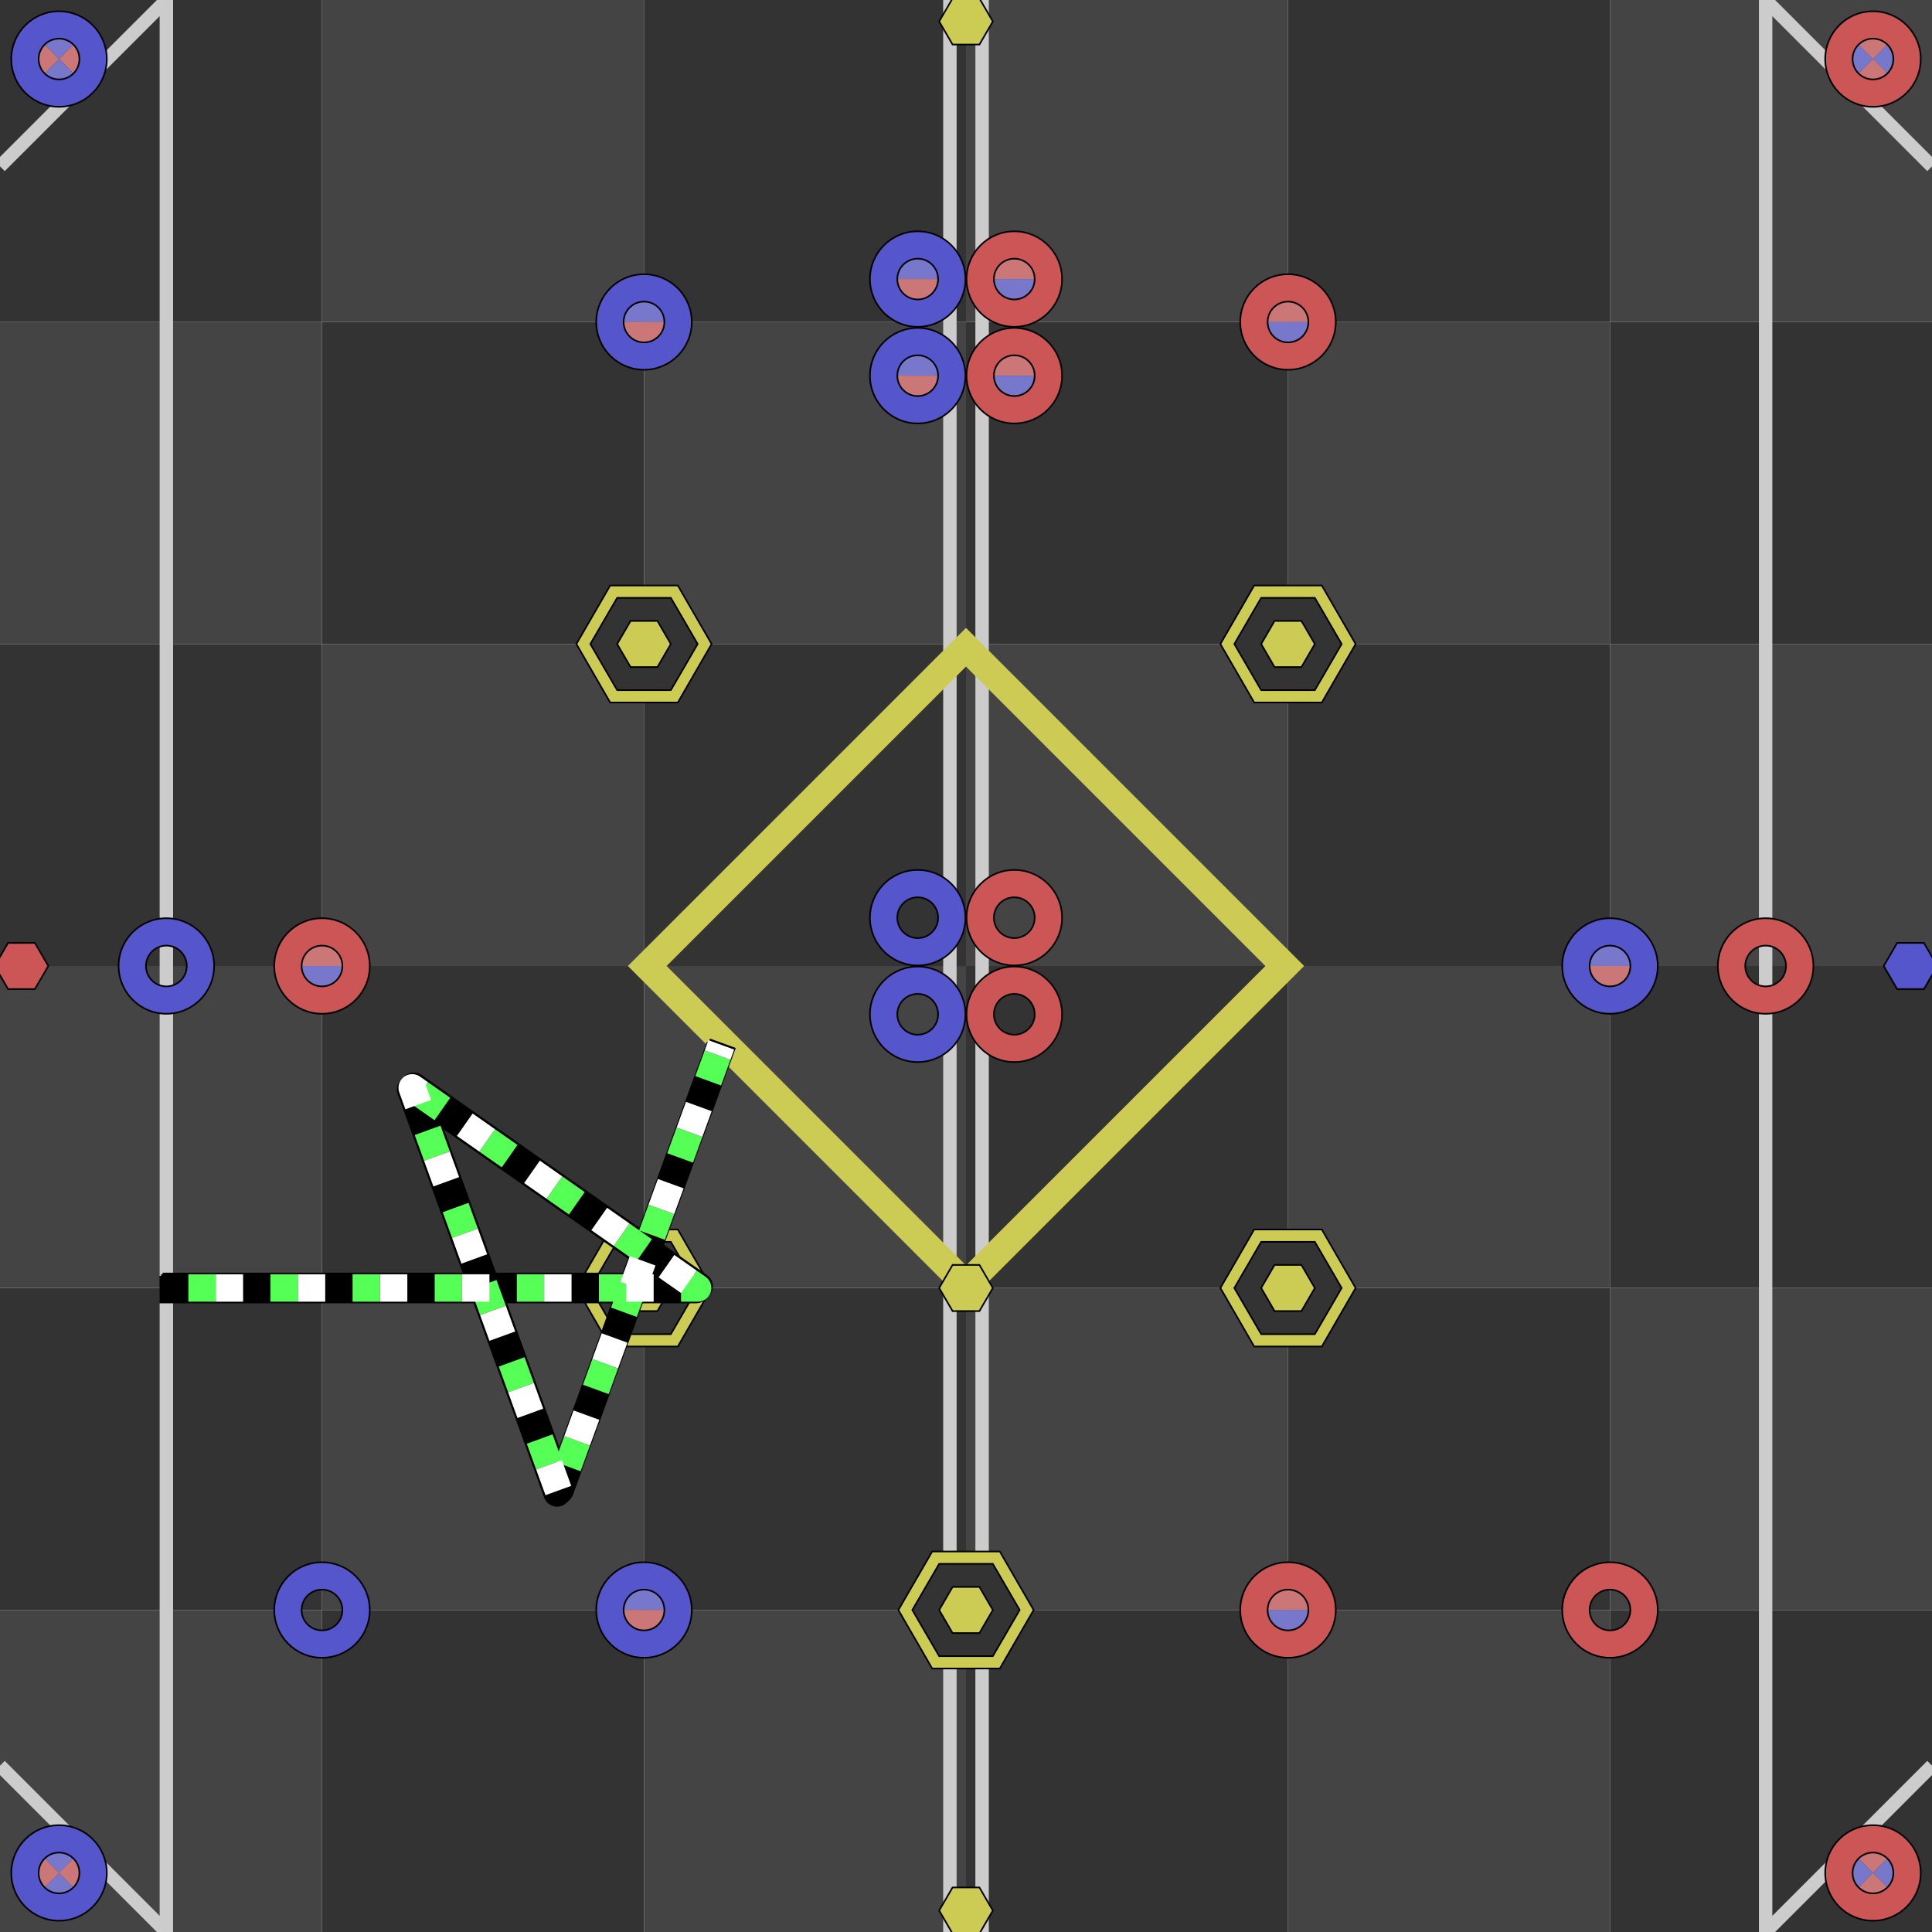
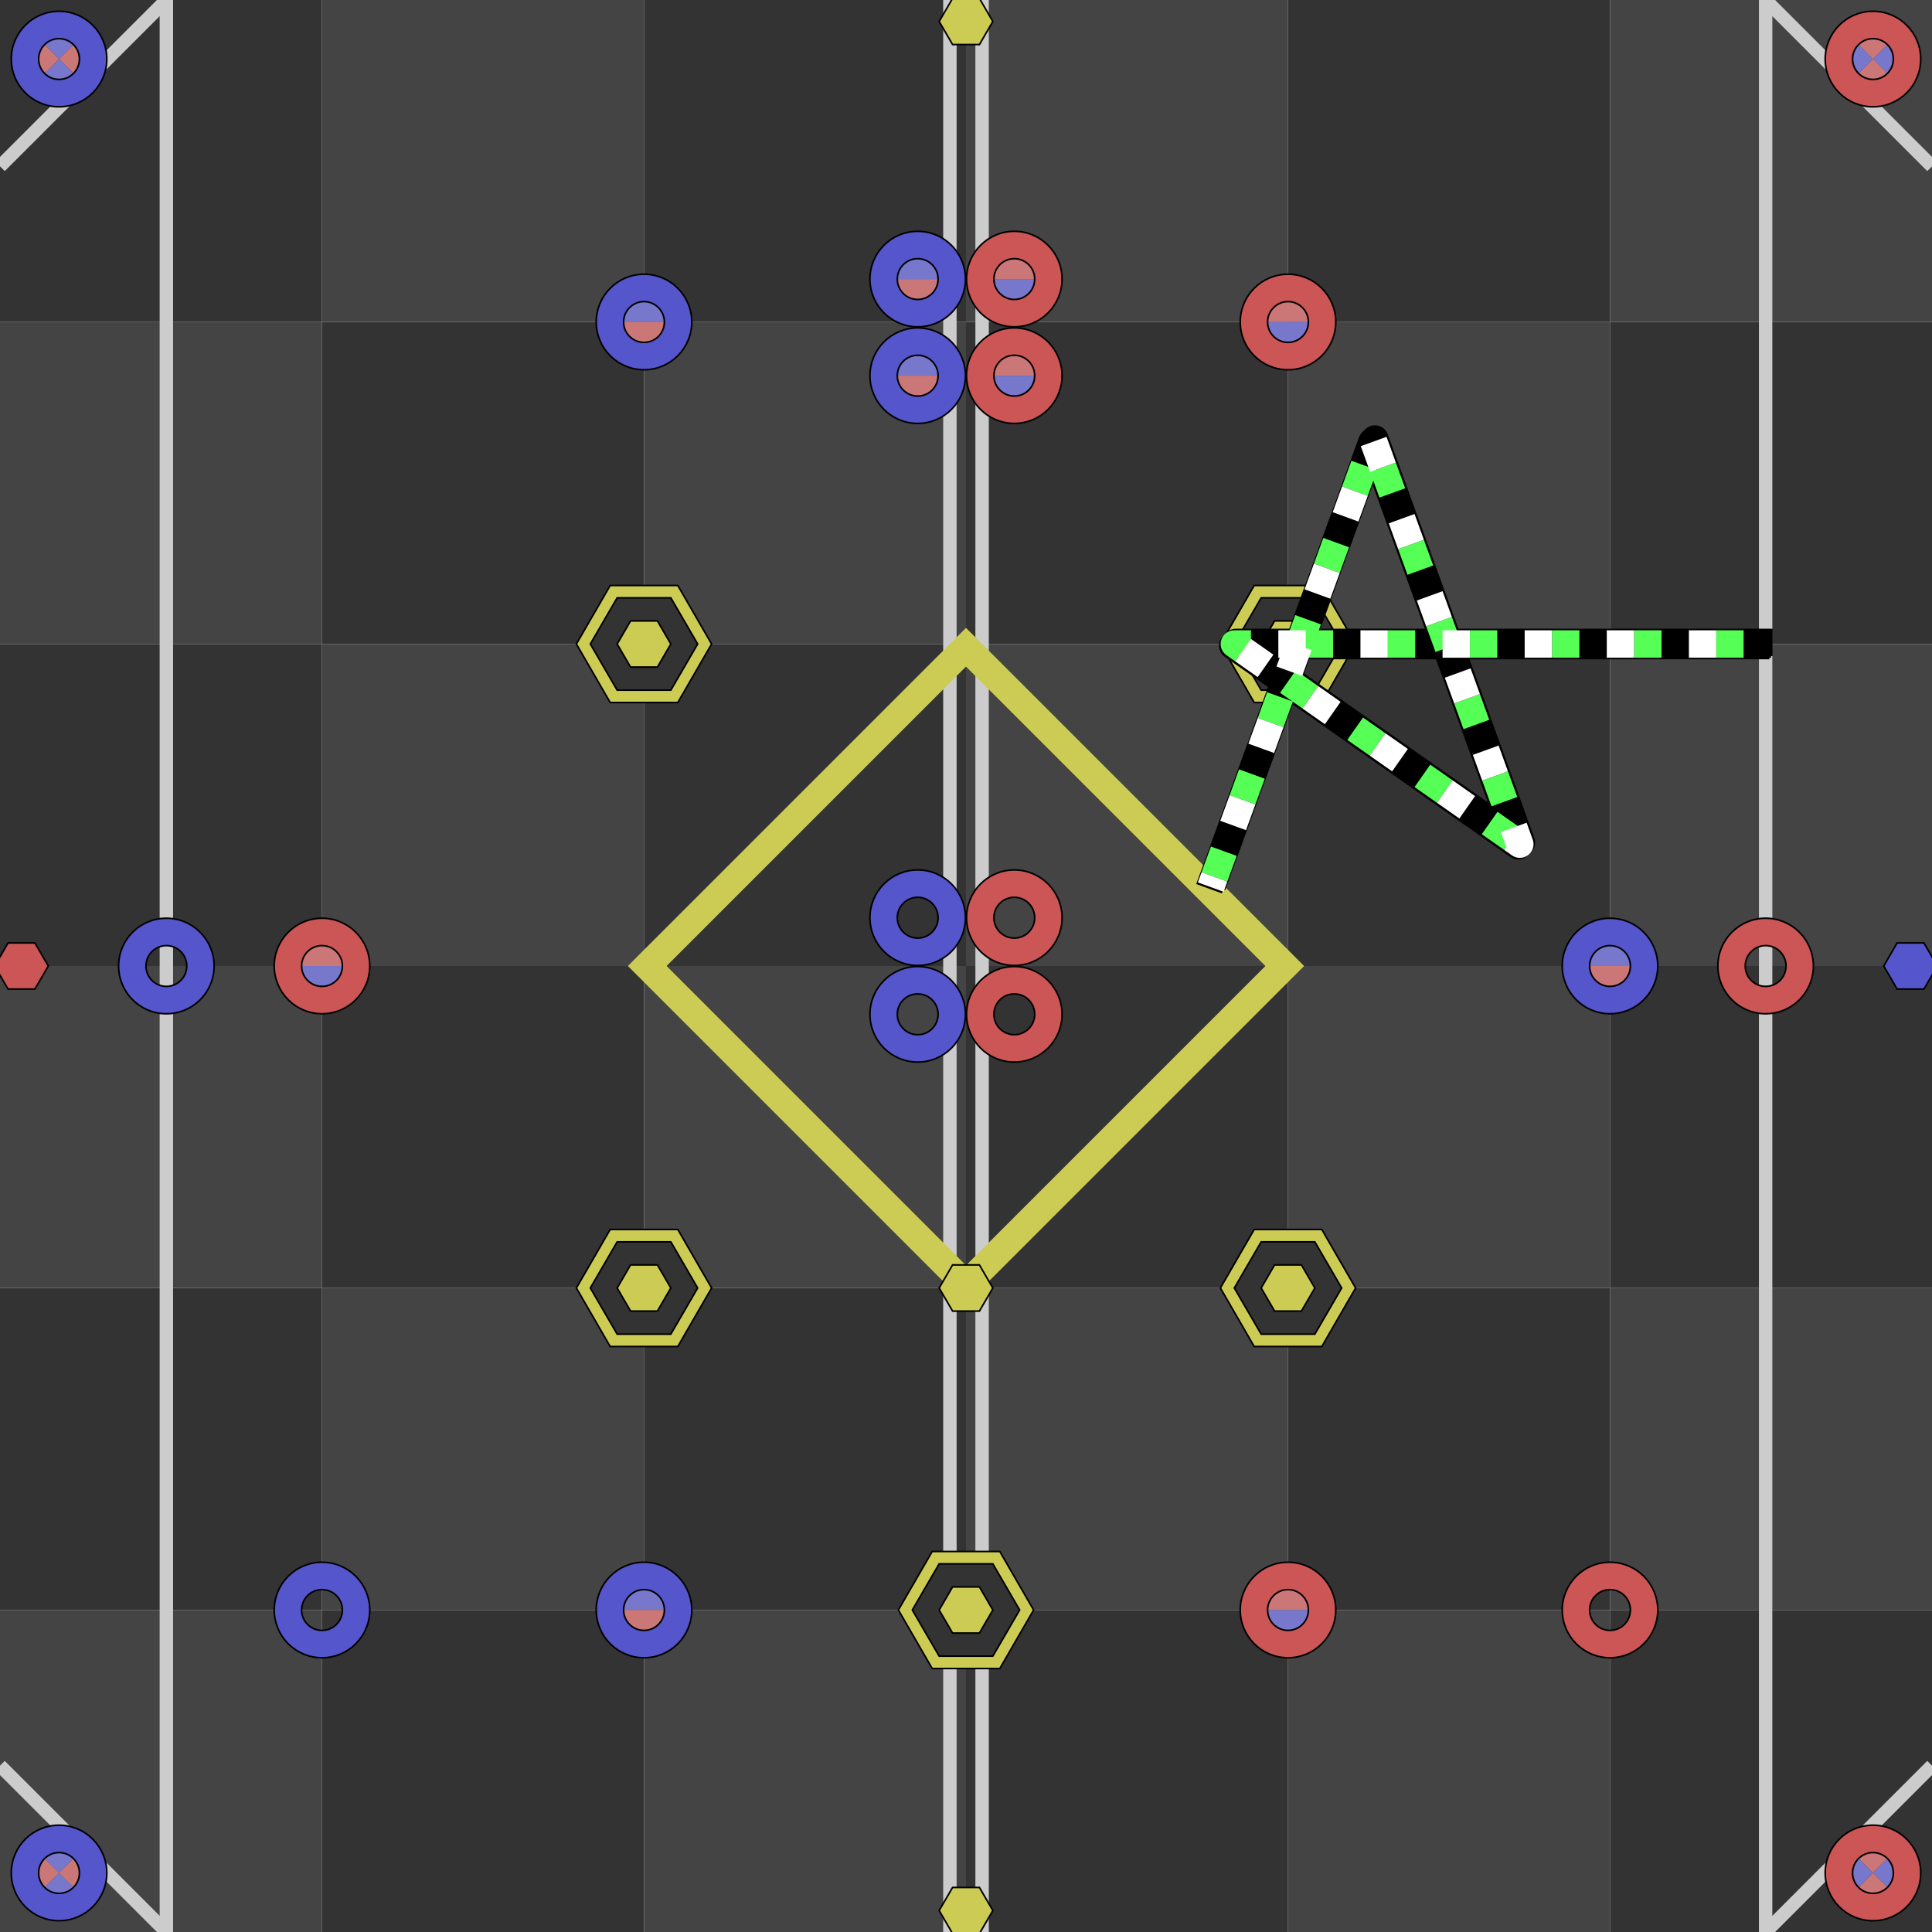
<svg xmlns="http://www.w3.org/2000/svg" version="1.1" width="600" height="600" viewBox="-1800 -1800 3600 3600">
  <g transform="scale(1, -1)">
    <rect x="-1800" y="-1800" width="600" height="600" fill="#444444" />
    <rect x="-1800" y="-1200" width="600" height="600" fill="#333333" />
    <rect x="-1800" y="-600" width="600" height="600" fill="#444444" />
    <rect x="-1800" y="0" width="600" height="600" fill="#333333" />
    <rect x="-1800" y="600" width="600" height="600" fill="#444444" />
    <rect x="-1800" y="1200" width="600" height="600" fill="#333333" />
    <rect x="-1200" y="-1800" width="600" height="600" fill="#333333" />
    <rect x="-1200" y="-1200" width="600" height="600" fill="#444444" />
    <rect x="-1200" y="-600" width="600" height="600" fill="#333333" />
    <rect x="-1200" y="0" width="600" height="600" fill="#444444" />
    <rect x="-1200" y="600" width="600" height="600" fill="#333333" />
    <rect x="-1200" y="1200" width="600" height="600" fill="#444444" />
    <rect x="-600" y="-1800" width="600" height="600" fill="#444444" />
    <rect x="-600" y="-1200" width="600" height="600" fill="#333333" />
    <rect x="-600" y="-600" width="600" height="600" fill="#444444" />
    <rect x="-600" y="0" width="600" height="600" fill="#333333" />
    <rect x="-600" y="600" width="600" height="600" fill="#444444" />
    <rect x="-600" y="1200" width="600" height="600" fill="#333333" />
    <rect x="0" y="-1800" width="600" height="600" fill="#333333" />
    <rect x="0" y="-1200" width="600" height="600" fill="#444444" />
    <rect x="0" y="-600" width="600" height="600" fill="#333333" />
    <rect x="0" y="0" width="600" height="600" fill="#444444" />
    <rect x="0" y="600" width="600" height="600" fill="#333333" />
    <rect x="0" y="1200" width="600" height="600" fill="#444444" />
    <rect x="600" y="-1800" width="600" height="600" fill="#444444" />
    <rect x="600" y="-1200" width="600" height="600" fill="#333333" />
    <rect x="600" y="-600" width="600" height="600" fill="#444444" />
    <rect x="600" y="0" width="600" height="600" fill="#333333" />
    <rect x="600" y="600" width="600" height="600" fill="#444444" />
    <rect x="600" y="1200" width="600" height="600" fill="#333333" />
    <rect x="1200" y="-1800" width="600" height="600" fill="#333333" />
    <rect x="1200" y="-1200" width="600" height="600" fill="#444444" />
    <rect x="1200" y="-600" width="600" height="600" fill="#333333" />
    <rect x="1200" y="0" width="600" height="600" fill="#444444" />
    <rect x="1200" y="600" width="600" height="600" fill="#333333" />
    <rect x="1200" y="1200" width="600" height="600" fill="#444444" />
    <line x1="-1490" y1="-1800" x2="-1490" y2="1800" stroke="#cccccc" stroke-width="25" />
    <line x1="-30" y1="-1800" x2="-30" y2="1800" stroke="#cccccc" stroke-width="25" />
    <line x1="30" y1="-1800" x2="30" y2="1800" stroke="#cccccc" stroke-width="25" />
    <line x1="1490" y1="-1800" x2="1490" y2="1800" stroke="#cccccc" stroke-width="25" />
    <line x1="-1800" y1="-1490" x2="-1490" y2="-1800" stroke="#cccccc" stroke-width="25" />
    <line x1="1800" y1="-1490" x2="1490" y2="-1800" stroke="#cccccc" stroke-width="25" />
    <line x1="-1800" y1="1490" x2="-1490" y2="1800" stroke="#cccccc" stroke-width="25" />
    <line x1="1800" y1="1490" x2="1490" y2="1800" stroke="#cccccc" stroke-width="25" />
    <rect x="-420" y="-420" width="840" height="840" transform="rotate(45)" stroke="#cccc55" fill="none" stroke-width="51" />
    <polygon points="-1710,0 -1735,43 -1785,43 -1810,0 -1785,-43 -1735,-43" fill="#cc5555" stroke="#000000" stroke-width="3" />
    <polygon points="1810,0 1785,43 1735,43 1710,0 1735,-43 1785,-43" fill="#5555cc" stroke="#000000" stroke-width="3" />
    <polygon points="50,1760 25,1803 -25,1803 -50,1760 -25,1717 25,1717" fill="#cccc55" stroke="#000000" stroke-width="3" />
    <polygon points="50,-600 25,-557 -25,-557 -50,-600 -25,-643 25,-643" fill="#cccc55" stroke="#000000" stroke-width="3" />
    <polygon points="50,-1760 25,-1717 -25,-1717 -50,-1760 -25,-1803 25,-1803" fill="#cccc55" stroke="#000000" stroke-width="3" />
    <polygon points="-474,600 -537,709 -663,709 -726,600 -663,491 -537,491" fill="#cccc55" stroke="#000000" stroke-width="3" />
    <polygon points="-500,600 -550,686 -650,686 -700,600 -650,514 -550,514" fill="#333333" stroke="#000000" stroke-width="3" />
    <polygon points="-550,600 -575,643 -625,643 -650,600 -625,557 -575,557" fill="#cccc55" stroke="#000000" stroke-width="3" />
    <polygon points="726,600 663,709 537,709 474,600 537,491 663,491" fill="#cccc55" stroke="#000000" stroke-width="3" />
    <polygon points="700,600 650,686 550,686 500,600 550,514 650,514" fill="#333333" stroke="#000000" stroke-width="3" />
    <polygon points="650,600 625,643 575,643 550,600 575,557 625,557" fill="#cccc55" stroke="#000000" stroke-width="3" />
    <polygon points="-474,-600 -537,-491 -663,-491 -726,-600 -663,-709 -537,-709" fill="#cccc55" stroke="#000000" stroke-width="3" />
    <polygon points="-500,-600 -550,-514 -650,-514 -700,-600 -650,-686 -550,-686" fill="#333333" stroke="#000000" stroke-width="3" />
    <polygon points="-550,-600 -575,-557 -625,-557 -650,-600 -625,-643 -575,-643" fill="#cccc55" stroke="#000000" stroke-width="3" />
    <polygon points="726,-600 663,-491 537,-491 474,-600 537,-709 663,-709" fill="#cccc55" stroke="#000000" stroke-width="3" />
    <polygon points="700,-600 650,-514 550,-514 500,-600 550,-686 650,-686" fill="#333333" stroke="#000000" stroke-width="3" />
    <polygon points="650,-600 625,-557 575,-557 550,-600 575,-643 625,-643" fill="#cccc55" stroke="#000000" stroke-width="3" />
    <polygon points="126,-1200 63,-1091 -63,-1091 -126,-1200 -63,-1309 63,-1309" fill="#cccc55" stroke="#000000" stroke-width="3" />
    <polygon points="100,-1200 50,-1114 -50,-1114 -100,-1200 -50,-1286 50,-1286" fill="#333333" stroke="#000000" stroke-width="3" />
    <polygon points="50,-1200 25,-1157 -25,-1157 -50,-1200 -25,-1243 25,-1243" fill="#cccc55" stroke="#000000" stroke-width="3" />
    <path d="M 1690,1690 l -63,63 a 89,89 0 0,0 126,0 z" fill="#cc7777" />
    <path d="M 1690,1690 l 63,63 a 89,89 0 0,0 0,-126 z" fill="#7777cc" />
    <path d="M 1690,1690 l 63,-63 a 89,89 0 0,0 -126,0 z" fill="#cc7777" />
    <path d="M 1690,1690 l -63,-63 a 89,89 0 0,0 0,126 z" fill="#7777cc" />
    <circle cx="1690" cy="1690" r="63" stroke="#cc5555" fill="none" stroke-width="51" />
    <circle cx="1690" cy="1690" r="89" fill="none" stroke="#000000" stroke-width="3" />
    <circle cx="1690" cy="1690" r="38" fill="none" stroke="#000000" stroke-width="3" />
    <path d="M 1690,-1690 l -63,63 a 89,89 0 0,0 126,0 z" fill="#cc7777" />
    <path d="M 1690,-1690 l 63,63 a 89,89 0 0,0 0,-126 z" fill="#7777cc" />
    <path d="M 1690,-1690 l 63,-63 a 89,89 0 0,0 -126,0 z" fill="#cc7777" />
    <path d="M 1690,-1690 l -63,-63 a 89,89 0 0,0 0,126 z" fill="#7777cc" />
    <circle cx="1690" cy="-1690" r="63" stroke="#cc5555" fill="none" stroke-width="51" />
    <circle cx="1690" cy="-1690" r="89" fill="none" stroke="#000000" stroke-width="3" />
    <circle cx="1690" cy="-1690" r="38" fill="none" stroke="#000000" stroke-width="3" />
    <path d="M -1690,1690 l -63,63 a 89,89 0 0,0 126,0 z" fill="#7777cc" />
    <path d="M -1690,1690 l 63,63 a 89,89 0 0,0 0,-126 z" fill="#cc7777" />
    <path d="M -1690,1690 l 63,-63 a 89,89 0 0,0 -126,0 z" fill="#7777cc" />
    <path d="M -1690,1690 l -63,-63 a 89,89 0 0,0 0,126 z" fill="#cc7777" />
    <circle cx="-1690" cy="1690" r="63" stroke="#5555cc" fill="none" stroke-width="51" />
    <circle cx="-1690" cy="1690" r="89" fill="none" stroke="#000000" stroke-width="3" />
    <circle cx="-1690" cy="1690" r="38" fill="none" stroke="#000000" stroke-width="3" />
    <path d="M -1690,-1690 l -63,63 a 89,89 0 0,0 126,0 z" fill="#7777cc" />
    <path d="M -1690,-1690 l 63,63 a 89,89 0 0,0 0,-126 z" fill="#cc7777" />
    <path d="M -1690,-1690 l 63,-63 a 89,89 0 0,0 -126,0 z" fill="#7777cc" />
    <path d="M -1690,-1690 l -63,-63 a 89,89 0 0,0 0,126 z" fill="#cc7777" />
    <circle cx="-1690" cy="-1690" r="63" stroke="#5555cc" fill="none" stroke-width="51" />
    <circle cx="-1690" cy="-1690" r="89" fill="none" stroke="#000000" stroke-width="3" />
    <circle cx="-1690" cy="-1690" r="38" fill="none" stroke="#000000" stroke-width="3" />
    <path d="M 1,1280 a 89,89 0 1,0 178,0" fill="#cc7777" />
    <path d="M 1,1280 a 89,89 0 1,1 178,0" fill="#7777cc" />
    <circle cx="90" cy="1280" r="63" stroke="#cc5555" fill="none" stroke-width="51" />
    <circle cx="90" cy="1280" r="89" fill="none" stroke="#000000" stroke-width="3" />
    <circle cx="90" cy="1280" r="38" fill="none" stroke="#000000" stroke-width="3" />
    <path d="M 511,1200 a 89,89 0 1,0 178,0" fill="#cc7777" />
    <path d="M 511,1200 a 89,89 0 1,1 178,0" fill="#7777cc" />
    <circle cx="600" cy="1200" r="63" stroke="#cc5555" fill="none" stroke-width="51" />
    <circle cx="600" cy="1200" r="89" fill="none" stroke="#000000" stroke-width="3" />
    <circle cx="600" cy="1200" r="38" fill="none" stroke="#000000" stroke-width="3" />
    <path d="M 1,1100 a 89,89 0 1,0 178,0" fill="#cc7777" />
    <path d="M 1,1100 a 89,89 0 1,1 178,0" fill="#7777cc" />
    <circle cx="90" cy="1100" r="63" stroke="#cc5555" fill="none" stroke-width="51" />
    <circle cx="90" cy="1100" r="89" fill="none" stroke="#000000" stroke-width="3" />
    <circle cx="90" cy="1100" r="38" fill="none" stroke="#000000" stroke-width="3" />
    <path d="M -1289,0 a 89,89 0 1,0 178,0" fill="#cc7777" />
    <path d="M -1289,0 a 89,89 0 1,1 178,0" fill="#7777cc" />
    <circle cx="-1200" cy="0" r="63" stroke="#cc5555" fill="none" stroke-width="51" />
    <circle cx="-1200" cy="0" r="89" fill="none" stroke="#000000" stroke-width="3" />
    <circle cx="-1200" cy="0" r="38" fill="none" stroke="#000000" stroke-width="3" />
    <path d="M 511,-1200 a 89,89 0 1,0 178,0" fill="#cc7777" />
    <path d="M 511,-1200 a 89,89 0 1,1 178,0" fill="#7777cc" />
    <circle cx="600" cy="-1200" r="63" stroke="#cc5555" fill="none" stroke-width="51" />
    <circle cx="600" cy="-1200" r="89" fill="none" stroke="#000000" stroke-width="3" />
    <circle cx="600" cy="-1200" r="38" fill="none" stroke="#000000" stroke-width="3" />
    <path d="M -179,1280 a 89,89 0 1,0 178,0" fill="#7777cc" />
    <path d="M -179,1280 a 89,89 0 1,1 178,0" fill="#cc7777" />
    <circle cx="-90" cy="1280" r="63" stroke="#5555cc" fill="none" stroke-width="51" />
    <circle cx="-90" cy="1280" r="89" fill="none" stroke="#000000" stroke-width="3" />
    <circle cx="-90" cy="1280" r="38" fill="none" stroke="#000000" stroke-width="3" />
    <path d="M -689,1200 a 89,89 0 1,0 178,0" fill="#7777cc" />
    <path d="M -689,1200 a 89,89 0 1,1 178,0" fill="#cc7777" />
    <circle cx="-600" cy="1200" r="63" stroke="#5555cc" fill="none" stroke-width="51" />
    <circle cx="-600" cy="1200" r="89" fill="none" stroke="#000000" stroke-width="3" />
    <circle cx="-600" cy="1200" r="38" fill="none" stroke="#000000" stroke-width="3" />
    <path d="M -179,1100 a 89,89 0 1,0 178,0" fill="#7777cc" />
    <path d="M -179,1100 a 89,89 0 1,1 178,0" fill="#cc7777" />
    <circle cx="-90" cy="1100" r="63" stroke="#5555cc" fill="none" stroke-width="51" />
    <circle cx="-90" cy="1100" r="89" fill="none" stroke="#000000" stroke-width="3" />
    <circle cx="-90" cy="1100" r="38" fill="none" stroke="#000000" stroke-width="3" />
    <path d="M 1111,0 a 89,89 0 1,0 178,0" fill="#7777cc" />
    <path d="M 1111,0 a 89,89 0 1,1 178,0" fill="#cc7777" />
    <circle cx="1200" cy="0" r="63" stroke="#5555cc" fill="none" stroke-width="51" />
    <circle cx="1200" cy="0" r="89" fill="none" stroke="#000000" stroke-width="3" />
    <circle cx="1200" cy="0" r="38" fill="none" stroke="#000000" stroke-width="3" />
    <path d="M -689,-1200 a 89,89 0 1,0 178,0" fill="#7777cc" />
    <path d="M -689,-1200 a 89,89 0 1,1 178,0" fill="#cc7777" />
    <circle cx="-600" cy="-1200" r="63" stroke="#5555cc" fill="none" stroke-width="51" />
    <circle cx="-600" cy="-1200" r="89" fill="none" stroke="#000000" stroke-width="3" />
    <circle cx="-600" cy="-1200" r="38" fill="none" stroke="#000000" stroke-width="3" />
    <circle cx="90" cy="90" r="63" stroke="#cc5555" fill="none" stroke-width="51" />
    <circle cx="90" cy="90" r="89" fill="none" stroke="#000000" stroke-width="3" />
    <circle cx="90" cy="90" r="38" fill="none" stroke="#000000" stroke-width="3" />
    <circle cx="1490" cy="0" r="63" stroke="#cc5555" fill="none" stroke-width="51" />
    <circle cx="1490" cy="0" r="89" fill="none" stroke="#000000" stroke-width="3" />
    <circle cx="1490" cy="0" r="38" fill="none" stroke="#000000" stroke-width="3" />
    <circle cx="90" cy="-90" r="63" stroke="#cc5555" fill="none" stroke-width="51" />
    <circle cx="90" cy="-90" r="89" fill="none" stroke="#000000" stroke-width="3" />
    <circle cx="90" cy="-90" r="38" fill="none" stroke="#000000" stroke-width="3" />
    <circle cx="1200" cy="-1200" r="63" stroke="#cc5555" fill="none" stroke-width="51" />
    <circle cx="1200" cy="-1200" r="89" fill="none" stroke="#000000" stroke-width="3" />
    <circle cx="1200" cy="-1200" r="38" fill="none" stroke="#000000" stroke-width="3" />
    <circle cx="-90" cy="90" r="63" stroke="#5555cc" fill="none" stroke-width="51" />
    <circle cx="-90" cy="90" r="89" fill="none" stroke="#000000" stroke-width="3" />
    <circle cx="-90" cy="90" r="38" fill="none" stroke="#000000" stroke-width="3" />
    <circle cx="-1490" cy="0" r="63" stroke="#5555cc" fill="none" stroke-width="51" />
    <circle cx="-1490" cy="0" r="89" fill="none" stroke="#000000" stroke-width="3" />
    <circle cx="-1490" cy="0" r="38" fill="none" stroke="#000000" stroke-width="3" />
    <circle cx="-90" cy="-90" r="63" stroke="#5555cc" fill="none" stroke-width="51" />
    <circle cx="-90" cy="-90" r="89" fill="none" stroke="#000000" stroke-width="3" />
    <circle cx="-90" cy="-90" r="38" fill="none" stroke="#000000" stroke-width="3" />
    <circle cx="-1200" cy="-1200" r="63" stroke="#5555cc" fill="none" stroke-width="51" />
    <circle cx="-1200" cy="-1200" r="89" fill="none" stroke="#000000" stroke-width="3" />
    <circle cx="-1200" cy="-1200" r="38" fill="none" stroke="#000000" stroke-width="3" />
-     <polyline points="-1497,-597 -497,-597 -497,-597 -1029,-224 -1029,-224 -756,-976 -756,-976 -453,-144" fill="none" stroke="#000000" stroke-width="51" stroke-linejoin="round" />
-     <polyline points="-1503,-603 -503,-603 -503,-603 -1035,-230 -1035,-230 -762,-982 -762,-982 -459,-150" fill="none" stroke="#000000" stroke-width="51" stroke-linejoin="round" />
-     <polyline points="-1500,-600 -500,-600 -500,-600 -1032,-227 -1032,-227 -759,-979 -759,-979 -456,-147" fill="none" stroke="#000000" stroke-width="51" stroke-dasharray="51,102" stroke-linejoin="round" />
-     <polyline points="-1500,-600 -500,-600 -500,-600 -1032,-227 -1032,-227 -759,-979 -759,-979 -456,-147" fill="none" stroke="#55ff55" stroke-width="51" stroke-dasharray="51,102" stroke-dashoffset="102" stroke-linejoin="round" />
-     <polyline points="-1500,-600 -500,-600 -500,-600 -1032,-227 -1032,-227 -759,-979 -759,-979 -456,-147" fill="none" stroke="#ffffff" stroke-width="51" stroke-dasharray="51,102" stroke-dashoffset="51" stroke-linejoin="round" />
+     <polyline points="1503,603 503,603 503,603 1035,230 1035,230 762,982 762,982 459,150" fill="none" stroke="#000000" stroke-width="51" stroke-linejoin="round" />
+     <polyline points="1497,597 497,597 497,597 1029,224 1029,224 756,976 756,976 453,144" fill="none" stroke="#000000" stroke-width="51" stroke-linejoin="round" />
+     <polyline points="1500,600 500,600 500,600 1032,227 1032,227 759,979 759,979 456,147" fill="none" stroke="#000000" stroke-width="51" stroke-dasharray="51,102" stroke-linejoin="round" />
+     <polyline points="1500,600 500,600 500,600 1032,227 1032,227 759,979 759,979 456,147" fill="none" stroke="#55ff55" stroke-width="51" stroke-dasharray="51,102" stroke-dashoffset="102" stroke-linejoin="round" />
+     <polyline points="1500,600 500,600 500,600 1032,227 1032,227 759,979 759,979 456,147" fill="none" stroke="#ffffff" stroke-width="51" stroke-dasharray="51,102" stroke-dashoffset="51" stroke-linejoin="round" />
  </g>
</svg>
